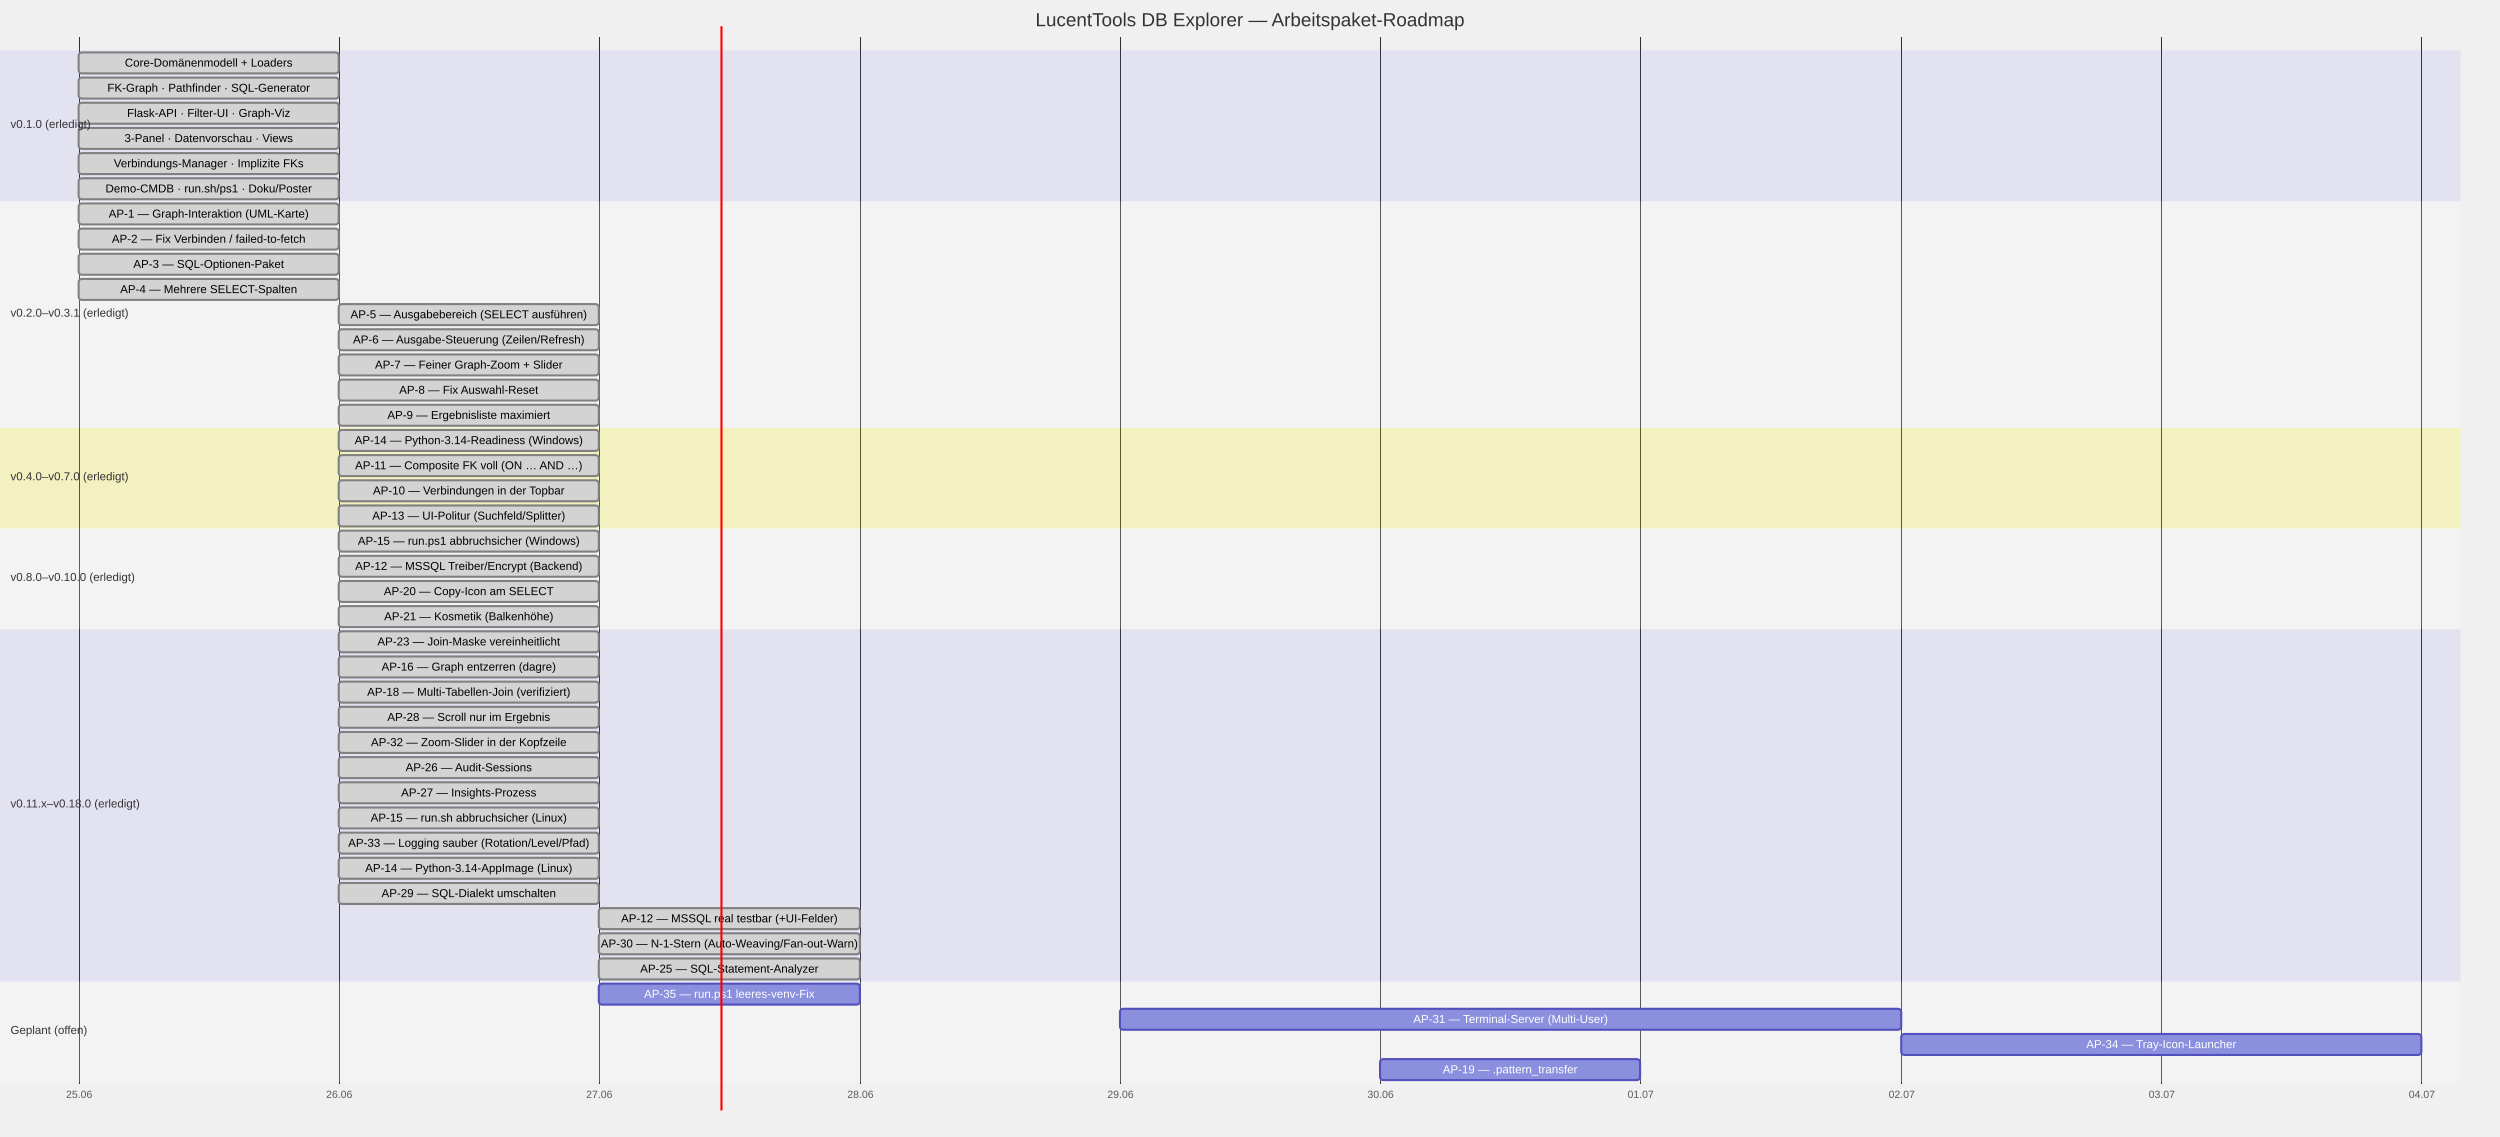
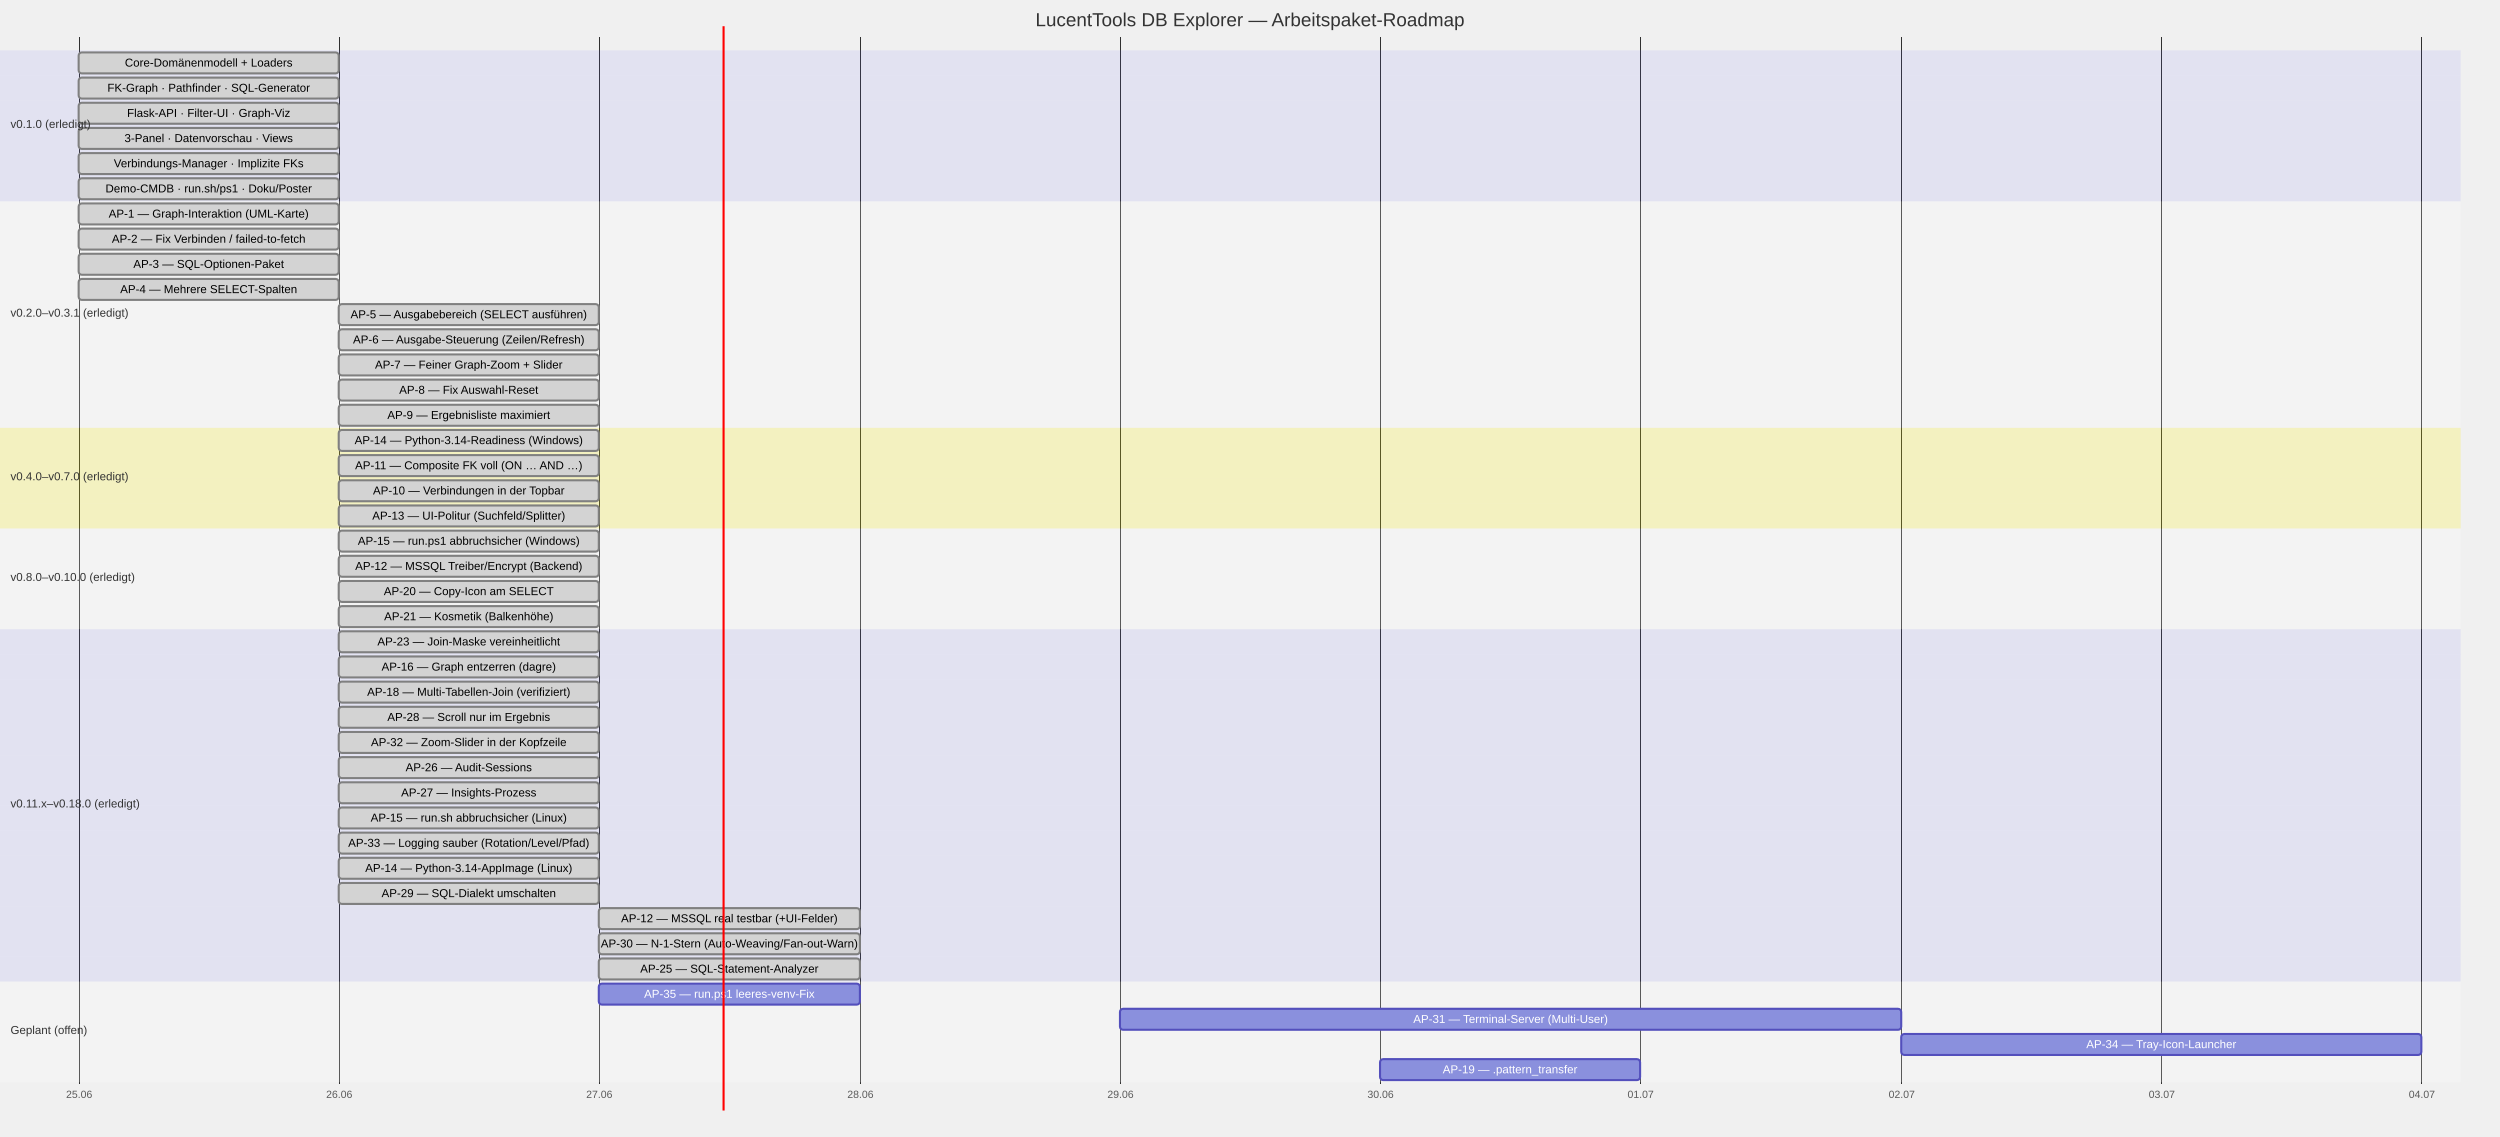
<svg xmlns="http://www.w3.org/2000/svg" id="my-svg" width="2384" viewBox="0 0 2384 1084" style="max-width: 2384px; background-color: transparent;" role="graphics-document document" aria-roledescription="gantt">
  <style>#my-svg{font-family:"trebuchet ms",verdana,arial,sans-serif;font-size:16px;fill:#333;}@keyframes edge-animation-frame{from{stroke-dashoffset:0;}}@keyframes dash{to{stroke-dashoffset:0;}}#my-svg .edge-animation-slow{stroke-dasharray:9,5!important;stroke-dashoffset:900;animation:dash 50s linear infinite;stroke-linecap:round;}#my-svg .edge-animation-fast{stroke-dasharray:9,5!important;stroke-dashoffset:900;animation:dash 20s linear infinite;stroke-linecap:round;}#my-svg .error-icon{fill:#552222;}#my-svg .error-text{fill:#552222;stroke:#552222;}#my-svg .edge-thickness-normal{stroke-width:1px;}#my-svg .edge-thickness-thick{stroke-width:3.5px;}#my-svg .edge-pattern-solid{stroke-dasharray:0;}#my-svg .edge-thickness-invisible{stroke-width:0;fill:none;}#my-svg .edge-pattern-dashed{stroke-dasharray:3;}#my-svg .edge-pattern-dotted{stroke-dasharray:2;}#my-svg .marker{fill:#333333;stroke:#333333;}#my-svg .marker.cross{stroke:#333333;}#my-svg svg{font-family:"trebuchet ms",verdana,arial,sans-serif;font-size:16px;}#my-svg p{margin:0;}#my-svg .mermaid-main-font{font-family:"trebuchet ms",verdana,arial,sans-serif;}#my-svg .exclude-range{fill:#eeeeee;}#my-svg .section{stroke:none;opacity:0.2;}#my-svg .section0{fill:rgba(102, 102, 255, 0.49);}#my-svg .section2{fill:#fff400;}#my-svg .section1,#my-svg .section3{fill:white;opacity:0.2;}#my-svg .sectionTitle0{fill:#333;}#my-svg .sectionTitle1{fill:#333;}#my-svg .sectionTitle2{fill:#333;}#my-svg .sectionTitle3{fill:#333;}#my-svg .sectionTitle{text-anchor:start;font-family:"trebuchet ms",verdana,arial,sans-serif;}#my-svg .grid .tick{stroke:lightgrey;opacity:0.8;shape-rendering:crispEdges;}#my-svg .grid .tick text{font-family:"trebuchet ms",verdana,arial,sans-serif;fill:#333;}#my-svg .grid path{stroke-width:0;}#my-svg .today{fill:none;stroke:red;stroke-width:2px;}#my-svg .task{stroke-width:2;}#my-svg .taskText{text-anchor:middle;font-family:"trebuchet ms",verdana,arial,sans-serif;}#my-svg .taskTextOutsideRight{fill:black;text-anchor:start;font-family:"trebuchet ms",verdana,arial,sans-serif;}#my-svg .taskTextOutsideLeft{fill:black;text-anchor:end;}#my-svg .task.clickable{cursor:pointer;}#my-svg .taskText.clickable{cursor:pointer;fill:#003163!important;font-weight:bold;}#my-svg .taskTextOutsideLeft.clickable{cursor:pointer;fill:#003163!important;font-weight:bold;}#my-svg .taskTextOutsideRight.clickable{cursor:pointer;fill:#003163!important;font-weight:bold;}#my-svg .taskText0,#my-svg .taskText1,#my-svg .taskText2,#my-svg .taskText3{fill:white;}#my-svg .task0,#my-svg .task1,#my-svg .task2,#my-svg .task3{fill:#8a90dd;stroke:#534fbc;}#my-svg .taskTextOutside0,#my-svg .taskTextOutside2{fill:black;}#my-svg .taskTextOutside1,#my-svg .taskTextOutside3{fill:black;}#my-svg .active0,#my-svg .active1,#my-svg .active2,#my-svg .active3{fill:#bfc7ff;stroke:#534fbc;}#my-svg .activeText0,#my-svg .activeText1,#my-svg .activeText2,#my-svg .activeText3{fill:black!important;}#my-svg .done0,#my-svg .done1,#my-svg .done2,#my-svg .done3{stroke:grey;fill:lightgrey;stroke-width:2;}#my-svg .doneText0,#my-svg .doneText1,#my-svg .doneText2,#my-svg .doneText3{fill:black!important;}#my-svg .doneText0.taskTextOutsideLeft,#my-svg .doneText0.taskTextOutsideRight,#my-svg .doneText1.taskTextOutsideLeft,#my-svg .doneText1.taskTextOutsideRight,#my-svg .doneText2.taskTextOutsideLeft,#my-svg .doneText2.taskTextOutsideRight,#my-svg .doneText3.taskTextOutsideLeft,#my-svg .doneText3.taskTextOutsideRight{fill:black!important;}#my-svg .crit0,#my-svg .crit1,#my-svg .crit2,#my-svg .crit3{stroke:#ff8888;fill:red;stroke-width:2;}#my-svg .activeCrit0,#my-svg .activeCrit1,#my-svg .activeCrit2,#my-svg .activeCrit3{stroke:#ff8888;fill:#bfc7ff;stroke-width:2;}#my-svg .doneCrit0,#my-svg .doneCrit1,#my-svg .doneCrit2,#my-svg .doneCrit3{stroke:#ff8888;fill:lightgrey;stroke-width:2;cursor:pointer;shape-rendering:crispEdges;}#my-svg .milestone{transform:rotate(45deg) scale(0.8,0.8);}#my-svg .milestoneText{font-style:italic;}#my-svg .doneCritText0,#my-svg .doneCritText1,#my-svg .doneCritText2,#my-svg .doneCritText3{fill:black!important;}#my-svg .doneCritText0.taskTextOutsideLeft,#my-svg .doneCritText0.taskTextOutsideRight,#my-svg .doneCritText1.taskTextOutsideLeft,#my-svg .doneCritText1.taskTextOutsideRight,#my-svg .doneCritText2.taskTextOutsideLeft,#my-svg .doneCritText2.taskTextOutsideRight,#my-svg .doneCritText3.taskTextOutsideLeft,#my-svg .doneCritText3.taskTextOutsideRight{fill:black!important;}#my-svg .vert{stroke:navy;}#my-svg .vertText{font-size:15px;text-anchor:middle;fill:navy!important;}#my-svg .activeCritText0,#my-svg .activeCritText1,#my-svg .activeCritText2,#my-svg .activeCritText3{fill:black!important;}#my-svg .titleText{text-anchor:middle;font-size:18px;fill:#333;font-family:"trebuchet ms",verdana,arial,sans-serif;}#my-svg .node .neo-node{stroke:#9370DB;}#my-svg [data-look="neo"].node rect,#my-svg [data-look="neo"].cluster rect,#my-svg [data-look="neo"].node polygon{stroke:#9370DB;filter:drop-shadow(1px 2px 2px rgba(185, 185, 185, 1));}#my-svg [data-look="neo"].node path{stroke:#9370DB;stroke-width:1px;}#my-svg [data-look="neo"].node .outer-path{filter:drop-shadow(1px 2px 2px rgba(185, 185, 185, 1));}#my-svg [data-look="neo"].node .neo-line path{stroke:#9370DB;filter:none;}#my-svg [data-look="neo"].node circle{stroke:#9370DB;filter:drop-shadow(1px 2px 2px rgba(185, 185, 185, 1));}#my-svg [data-look="neo"].node circle .state-start{fill:#000000;}#my-svg [data-look="neo"].icon-shape .icon{fill:#9370DB;filter:drop-shadow(1px 2px 2px rgba(185, 185, 185, 1));}#my-svg [data-look="neo"].icon-shape .icon-neo path{stroke:#9370DB;filter:drop-shadow(1px 2px 2px rgba(185, 185, 185, 1));}#my-svg :root{--mermaid-font-family:"trebuchet ms",verdana,arial,sans-serif;}</style>
  <g />
  <g class="grid" transform="translate(75, 1034)" fill="none" font-size="10" font-family="sans-serif" text-anchor="middle">
    <path class="domain" stroke="currentColor" d="M0.5,-999V0.5H2234.5V-999" />
    <g class="tick" opacity="1" transform="translate(0.5,0)">
      <line stroke="currentColor" y2="-999" />
      <text fill="#000" y="3" dy="1em" stroke="none" font-size="10" style="text-anchor: middle;"> 25.06</text>
    </g>
    <g class="tick" opacity="1" transform="translate(248.5,0)">
      <line stroke="currentColor" y2="-999" />
      <text fill="#000" y="3" dy="1em" stroke="none" font-size="10" style="text-anchor: middle;"> 26.06</text>
    </g>
    <g class="tick" opacity="1" transform="translate(496.5,0)">
      <line stroke="currentColor" y2="-999" />
      <text fill="#000" y="3" dy="1em" stroke="none" font-size="10" style="text-anchor: middle;"> 27.06</text>
    </g>
    <g class="tick" opacity="1" transform="translate(745.5,0)">
      <line stroke="currentColor" y2="-999" />
      <text fill="#000" y="3" dy="1em" stroke="none" font-size="10" style="text-anchor: middle;"> 28.06</text>
    </g>
    <g class="tick" opacity="1" transform="translate(993.5,0)">
      <line stroke="currentColor" y2="-999" />
      <text fill="#000" y="3" dy="1em" stroke="none" font-size="10" style="text-anchor: middle;"> 29.06</text>
    </g>
    <g class="tick" opacity="1" transform="translate(1241.5,0)">
      <line stroke="currentColor" y2="-999" />
      <text fill="#000" y="3" dy="1em" stroke="none" font-size="10" style="text-anchor: middle;"> 30.06</text>
    </g>
    <g class="tick" opacity="1" transform="translate(1489.5,0)">
      <line stroke="currentColor" y2="-999" />
      <text fill="#000" y="3" dy="1em" stroke="none" font-size="10" style="text-anchor: middle;"> 01.07</text>
    </g>
    <g class="tick" opacity="1" transform="translate(1738.5,0)">
      <line stroke="currentColor" y2="-999" />
      <text fill="#000" y="3" dy="1em" stroke="none" font-size="10" style="text-anchor: middle;"> 02.07</text>
    </g>
    <g class="tick" opacity="1" transform="translate(1986.5,0)">
      <line stroke="currentColor" y2="-999" />
      <text fill="#000" y="3" dy="1em" stroke="none" font-size="10" style="text-anchor: middle;"> 03.07</text>
    </g>
    <g class="tick" opacity="1" transform="translate(2234.5,0)">
      <line stroke="currentColor" y2="-999" />
      <text fill="#000" y="3" dy="1em" stroke="none" font-size="10" style="text-anchor: middle;"> 04.07</text>
    </g>
  </g>
  <g>
    <rect x="0" y="48" width="2346.5" height="24" class="section section0" />
    <rect x="0" y="72" width="2346.5" height="24" class="section section0" />
    <rect x="0" y="96" width="2346.5" height="24" class="section section0" />
    <rect x="0" y="120" width="2346.5" height="24" class="section section0" />
    <rect x="0" y="144" width="2346.5" height="24" class="section section0" />
    <rect x="0" y="168" width="2346.5" height="24" class="section section0" />
    <rect x="0" y="192" width="2346.5" height="24" class="section section1" />
    <rect x="0" y="216" width="2346.5" height="24" class="section section1" />
    <rect x="0" y="240" width="2346.5" height="24" class="section section1" />
    <rect x="0" y="264" width="2346.5" height="24" class="section section1" />
    <rect x="0" y="288" width="2346.5" height="24" class="section section1" />
    <rect x="0" y="312" width="2346.5" height="24" class="section section1" />
    <rect x="0" y="336" width="2346.5" height="24" class="section section1" />
    <rect x="0" y="360" width="2346.5" height="24" class="section section1" />
    <rect x="0" y="384" width="2346.5" height="24" class="section section1" />
    <rect x="0" y="408" width="2346.5" height="24" class="section section2" />
    <rect x="0" y="432" width="2346.5" height="24" class="section section2" />
    <rect x="0" y="456" width="2346.5" height="24" class="section section2" />
    <rect x="0" y="480" width="2346.5" height="24" class="section section2" />
    <rect x="0" y="504" width="2346.5" height="24" class="section section3" />
    <rect x="0" y="528" width="2346.5" height="24" class="section section3" />
    <rect x="0" y="552" width="2346.5" height="24" class="section section3" />
    <rect x="0" y="576" width="2346.5" height="24" class="section section3" />
    <rect x="0" y="600" width="2346.5" height="24" class="section section0" />
    <rect x="0" y="624" width="2346.5" height="24" class="section section0" />
    <rect x="0" y="648" width="2346.5" height="24" class="section section0" />
    <rect x="0" y="672" width="2346.5" height="24" class="section section0" />
    <rect x="0" y="696" width="2346.5" height="24" class="section section0" />
    <rect x="0" y="720" width="2346.5" height="24" class="section section0" />
    <rect x="0" y="744" width="2346.5" height="24" class="section section0" />
    <rect x="0" y="768" width="2346.5" height="24" class="section section0" />
    <rect x="0" y="792" width="2346.5" height="24" class="section section0" />
    <rect x="0" y="816" width="2346.5" height="24" class="section section0" />
    <rect x="0" y="840" width="2346.5" height="24" class="section section0" />
    <rect x="0" y="864" width="2346.5" height="24" class="section section0" />
    <rect x="0" y="888" width="2346.5" height="24" class="section section0" />
    <rect x="0" y="912" width="2346.5" height="24" class="section section0" />
    <rect x="0" y="936" width="2346.5" height="24" class="section section1" />
    <rect x="0" y="960" width="2346.5" height="24" class="section section1" />
    <rect x="0" y="1008" width="2346.5" height="24" class="section section1" />
    <rect x="0" y="984" width="2346.5" height="24" class="section section1" />
  </g>
  <g>
    <rect id="my-svg-d1" rx="3" ry="3" x="75" y="50" width="248" height="20" transform-origin="199px 60px" class="task done0" />
    <rect id="my-svg-d2" rx="3" ry="3" x="75" y="74" width="248" height="20" transform-origin="199px 84px" class="task done0" />
    <rect id="my-svg-d3" rx="3" ry="3" x="75" y="98" width="248" height="20" transform-origin="199px 108px" class="task done0" />
    <rect id="my-svg-d4" rx="3" ry="3" x="75" y="122" width="248" height="20" transform-origin="199px 132px" class="task done0" />
    <rect id="my-svg-d5" rx="3" ry="3" x="75" y="146" width="248" height="20" transform-origin="199px 156px" class="task done0" />
    <rect id="my-svg-d6" rx="3" ry="3" x="75" y="170" width="248" height="20" transform-origin="199px 180px" class="task done0" />
    <rect id="my-svg-a1" rx="3" ry="3" x="75" y="194" width="248" height="20" transform-origin="199px 204px" class="task done1" />
    <rect id="my-svg-a2" rx="3" ry="3" x="75" y="218" width="248" height="20" transform-origin="199px 228px" class="task done1" />
    <rect id="my-svg-a3" rx="3" ry="3" x="75" y="242" width="248" height="20" transform-origin="199px 252px" class="task done1" />
    <rect id="my-svg-a4" rx="3" ry="3" x="75" y="266" width="248" height="20" transform-origin="199px 276px" class="task done1" />
    <rect id="my-svg-a5" rx="3" ry="3" x="323" y="290" width="248" height="20" transform-origin="447px 300px" class="task done1" />
    <rect id="my-svg-a6" rx="3" ry="3" x="323" y="314" width="248" height="20" transform-origin="447px 324px" class="task done1" />
    <rect id="my-svg-a7" rx="3" ry="3" x="323" y="338" width="248" height="20" transform-origin="447px 348px" class="task done1" />
    <rect id="my-svg-a8" rx="3" ry="3" x="323" y="362" width="248" height="20" transform-origin="447px 372px" class="task done1" />
    <rect id="my-svg-a9" rx="3" ry="3" x="323" y="386" width="248" height="20" transform-origin="447px 396px" class="task done1" />
    <rect id="my-svg-b1" rx="3" ry="3" x="323" y="410" width="248" height="20" transform-origin="447px 420px" class="task done2" />
    <rect id="my-svg-b2" rx="3" ry="3" x="323" y="434" width="248" height="20" transform-origin="447px 444px" class="task done2" />
    <rect id="my-svg-b3" rx="3" ry="3" x="323" y="458" width="248" height="20" transform-origin="447px 468px" class="task done2" />
    <rect id="my-svg-b4" rx="3" ry="3" x="323" y="482" width="248" height="20" transform-origin="447px 492px" class="task done2" />
    <rect id="my-svg-c1" rx="3" ry="3" x="323" y="506" width="248" height="20" transform-origin="447px 516px" class="task done3" />
    <rect id="my-svg-c2" rx="3" ry="3" x="323" y="530" width="248" height="20" transform-origin="447px 540px" class="task done3" />
    <rect id="my-svg-c3" rx="3" ry="3" x="323" y="554" width="248" height="20" transform-origin="447px 564px" class="task done3" />
    <rect id="my-svg-c4" rx="3" ry="3" x="323" y="578" width="248" height="20" transform-origin="447px 588px" class="task done3" />
    <rect id="my-svg-e1" rx="3" ry="3" x="323" y="602" width="248" height="20" transform-origin="447px 612px" class="task done0" />
    <rect id="my-svg-e2" rx="3" ry="3" x="323" y="626" width="248" height="20" transform-origin="447px 636px" class="task done0" />
    <rect id="my-svg-e3" rx="3" ry="3" x="323" y="650" width="248" height="20" transform-origin="447px 660px" class="task done0" />
    <rect id="my-svg-e4" rx="3" ry="3" x="323" y="674" width="248" height="20" transform-origin="447px 684px" class="task done0" />
    <rect id="my-svg-e5" rx="3" ry="3" x="323" y="698" width="248" height="20" transform-origin="447px 708px" class="task done0" />
    <rect id="my-svg-e6" rx="3" ry="3" x="323" y="722" width="248" height="20" transform-origin="447px 732px" class="task done0" />
    <rect id="my-svg-e7" rx="3" ry="3" x="323" y="746" width="248" height="20" transform-origin="447px 756px" class="task done0" />
    <rect id="my-svg-e8" rx="3" ry="3" x="323" y="770" width="248" height="20" transform-origin="447px 780px" class="task done0" />
    <rect id="my-svg-e9" rx="3" ry="3" x="323" y="794" width="248" height="20" transform-origin="447px 804px" class="task done0" />
    <rect id="my-svg-e10" rx="3" ry="3" x="323" y="818" width="248" height="20" transform-origin="447px 828px" class="task done0" />
    <rect id="my-svg-e11" rx="3" ry="3" x="323" y="842" width="248" height="20" transform-origin="447px 852px" class="task done0" />
    <rect id="my-svg-e12" rx="3" ry="3" x="571" y="866" width="249" height="20" transform-origin="695.5px 876px" class="task done0" />
    <rect id="my-svg-e13" rx="3" ry="3" x="571" y="890" width="249" height="20" transform-origin="695.5px 900px" class="task done0" />
    <rect id="my-svg-e14" rx="3" ry="3" x="571" y="914" width="249" height="20" transform-origin="695.5px 924px" class="task done0" />
    <rect id="my-svg-p3" rx="3" ry="3" x="571" y="938" width="249" height="20" transform-origin="695.5px 948px" class="task task1" />
    <rect id="my-svg-p7" rx="3" ry="3" x="1068" y="962" width="745" height="20" transform-origin="1440.5px 972px" class="task task1" />
    <rect id="my-svg-p11" rx="3" ry="3" x="1316" y="1010" width="248" height="20" transform-origin="1440px 1020px" class="task task1" />
    <rect id="my-svg-p9" rx="3" ry="3" x="1813" y="986" width="496" height="20" transform-origin="2061px 996px" class="task task1" />
    <text id="my-svg-d1-text" font-size="11" x="199" y="63.5" class="taskText taskText0  doneText0 width-157.0771484375">Core-Domänenmodell + Loaders          </text>
    <text id="my-svg-d2-text" font-size="11" x="199" y="87.5" class="taskText taskText0  doneText0 width-191.59716796875">FK-Graph · Pathfinder · SQL-Generator </text>
    <text id="my-svg-d3-text" font-size="11" x="199" y="111.5" class="taskText taskText0  doneText0 width-155.171875">Flask-API · Filter-UI · Graph-Viz     </text>
    <text id="my-svg-d4-text" font-size="11" x="199" y="135.5" class="taskText taskText0  doneText0 width-158.5380859375">3-Panel · Datenvorschau · Views       </text>
    <text id="my-svg-d5-text" font-size="11" x="199" y="159.5" class="taskText taskText0  doneText0 width-179.1416015625">Verbindungs-Manager · Implizite FKs   </text>
    <text id="my-svg-d6-text" font-size="11" x="199" y="183.5" class="taskText taskText0  doneText0 width-194.73388671875">Demo-CMDB · run.sh/ps1 · Doku/Poster  </text>
    <text id="my-svg-a1-text" font-size="11" x="199" y="207.5" class="taskText taskText1  doneText1 width-187.953125">AP-1 — Graph-Interaktion (UML-Karte)        </text>
    <text id="my-svg-a2-text" font-size="11" x="199" y="231.5" class="taskText taskText1  doneText1 width-189.296875">AP-2 — Fix Verbinden / failed-to-fetch      </text>
    <text id="my-svg-a3-text" font-size="11" x="199" y="255.5" class="taskText taskText1  doneText1 width-136.41455078125">AP-3 — SQL-Optionen-Paket                   </text>
    <text id="my-svg-a4-text" font-size="11" x="199" y="279.5" class="taskText taskText1  doneText1 width-156.21875">AP-4 — Mehrere SELECT-Spalten               </text>
    <text id="my-svg-a5-text" font-size="11" x="447" y="303.5" class="taskText taskText1  doneText1 width-212.640625">AP-5 — Ausgabebereich (SELECT ausführen)    </text>
    <text id="my-svg-a6-text" font-size="11" x="447" y="327.5" class="taskText taskText1  doneText1 width-214.796875">AP-6 — Ausgabe-Steuerung (Zeilen/Refresh)   </text>
    <text id="my-svg-a7-text" font-size="11" x="447" y="351.5" class="taskText taskText1  doneText1 width-173.501953125">AP-7 — Feiner Graph-Zoom + Slider           </text>
    <text id="my-svg-a8-text" font-size="11" x="447" y="375.5" class="taskText taskText1  doneText1 width-125.8818359375">AP-8 — Fix Auswahl-Reset                    </text>
    <text id="my-svg-a9-text" font-size="11" x="447" y="399.5" class="taskText taskText1  doneText1 width-154.16064453125">AP-9 — Ergebnisliste maximiert              </text>
    <text id="my-svg-b1-text" font-size="11" x="447" y="423.5" class="taskText taskText2  doneText2 width-208.53125">AP-14 — Python-3.14-Readiness (Windows)     </text>
    <text id="my-svg-b2-text" font-size="11" x="447" y="447.5" class="taskText taskText2  doneText2 width-202.59375">AP-11 — Composite FK voll (ON … AND …)      </text>
    <text id="my-svg-b3-text" font-size="11" x="447" y="471.5" class="taskText taskText2  doneText2 width-179.13623046875">AP-10 — Verbindungen in der Topbar          </text>
    <text id="my-svg-b4-text" font-size="11" x="447" y="495.5" class="taskText taskText2  doneText2 width-185.84375">AP-13 — UI-Politur (Suchfeld/Splitter)      </text>
    <text id="my-svg-c1-text" font-size="11" x="447" y="519.5" class="taskText taskText3  doneText3 width-206.4375">AP-15 — run.ps1 abbruchsicher (Windows)     </text>
    <text id="my-svg-c2-text" font-size="11" x="447" y="543.5" class="taskText taskText3  doneText3 width-207.84375">AP-12 — MSSQL Treiber/Encrypt (Backend)     </text>
    <text id="my-svg-c3-text" font-size="11" x="447" y="567.5" class="taskText taskText3  doneText3 width-149.162109375">AP-20 — Copy-Icon am SELECT                 </text>
    <text id="my-svg-c4-text" font-size="11" x="447" y="591.5" class="taskText taskText3  doneText3 width-155.546875">AP-21 — Kosmetik (Balkenhöhe)               </text>
    <text id="my-svg-e1-text" font-size="11" x="447" y="615.5" class="taskText taskText0  doneText0 width-173.287109375">AP-23 — Join-Maske vereinheitlicht          </text>
    <text id="my-svg-e2-text" font-size="11" x="447" y="639.5" class="taskText taskText0  doneText0 width-163.109375">AP-16 — Graph entzerren (dagre)             </text>
    <text id="my-svg-e3-text" font-size="11" x="447" y="663.5" class="taskText taskText0  doneText0 width-197.640625">AP-18 — Multi-Tabellen-Join (verifiziert)   </text>
    <text id="my-svg-e4-text" font-size="11" x="447" y="687.5" class="taskText taskText0  doneText0 width-150.77685546875">AP-28 — Scroll nur im Ergebnis              </text>
    <text id="my-svg-e5-text" font-size="11" x="447" y="711.5" class="taskText taskText0  doneText0 width-183.1875">AP-32 — Zoom-Slider in der Kopfzeile        </text>
    <text id="my-svg-e6-text" font-size="11" x="447" y="735.5" class="taskText taskText0  doneText0 width-112.70654296875">AP-26 — Audit-Sessions                      </text>
    <text id="my-svg-e7-text" font-size="11" x="447" y="759.5" class="taskText taskText0  doneText0 width-120.41943359375">AP-27 — Insights-Prozess                    </text>
    <text id="my-svg-e8-text" font-size="11" x="447" y="783.5" class="taskText taskText0  doneText0 width-183.75">AP-15 — run.sh abbruchsicher (Linux)        </text>
    <text id="my-svg-e9-text" font-size="11" x="447" y="807.5" class="taskText taskText0  doneText0 width-228.703125">AP-33 — Logging sauber (Rotation/Level/Pfad) </text>
    <text id="my-svg-e10-text" font-size="11" x="447" y="831.5" class="taskText taskText0  doneText0 width-192.046875">AP-14 — Python-3.14-AppImage (Linux)         </text>
    <text id="my-svg-e11-text" font-size="11" x="447" y="855.5" class="taskText taskText0  doneText0 width-159.8125">AP-29 — SQL-Dialekt umschalten               </text>
    <text id="my-svg-e12-text" font-size="11" x="695.5" y="879.5" class="taskText taskText0  doneText0 width-197.984375">AP-12 — MSSQL real testbar (+UI-Felder)      </text>
    <text id="my-svg-e13-text" font-size="11" x="695.5" y="903.5" class="taskText taskText0  doneText0 width-241.125">AP-30 — N-1-Stern (Auto-Weaving/Fan-out-Warn) </text>
    <text id="my-svg-e14-text" font-size="11" x="695.5" y="927.5" class="taskText taskText0  doneText0 width-163.7373046875">AP-25 — SQL-Statement-Analyzer               </text>
    <text id="my-svg-p3-text" font-size="11" x="695.5" y="951.5" class="taskText taskText1  width-158.646484375">AP-35 — run.ps1 leeres-venv-Fix             </text>
    <text id="my-svg-p7-text" font-size="11" x="1440.5" y="975.5" class="taskText taskText1  width-182.421875">AP-31 — Terminal-Server (Multi-User)        </text>
    <text id="my-svg-p11-text" font-size="11" x="1440" y="1023.5" class="taskText taskText1  width-129.57177734375">AP-19 — .pattern_transfer                   </text>
    <text id="my-svg-p9-text" font-size="11" x="2061" y="999.5" class="taskText taskText1  width-137.6875">AP-34 — Tray-Icon-Launcher                  </text>
  </g>
  <g>
    <text dy="0em" x="10" y="122" font-size="11" class="sectionTitle sectionTitle0">
      <tspan alignment-baseline="central" x="10">v0.1.0 (erledigt)</tspan>
    </text>
    <text dy="0em" x="10" y="302" font-size="11" class="sectionTitle sectionTitle1">
      <tspan alignment-baseline="central" x="10">v0.2.0–v0.3.1 (erledigt)</tspan>
    </text>
    <text dy="0em" x="10" y="458" font-size="11" class="sectionTitle sectionTitle2">
      <tspan alignment-baseline="central" x="10">v0.4.0–v0.7.0 (erledigt)</tspan>
    </text>
    <text dy="0em" x="10" y="554" font-size="11" class="sectionTitle sectionTitle3">
      <tspan alignment-baseline="central" x="10">v0.8.0–v0.10.0 (erledigt)</tspan>
    </text>
    <text dy="0em" x="10" y="770" font-size="11" class="sectionTitle sectionTitle0">
      <tspan alignment-baseline="central" x="10">v0.11.x–v0.18.0 (erledigt)</tspan>
    </text>
    <text dy="0em" x="10" y="986" font-size="11" class="sectionTitle sectionTitle1">
      <tspan alignment-baseline="central" x="10">Geplant (offen)</tspan>
    </text>
  </g>
  <g class="today">
-     <line x1="688" x2="688" y1="25" y2="1059" class="today" />
+     <line x1="690" x2="690" y1="25" y2="1059" class="today" />
  </g>
  <text x="1192" y="25" class="titleText">LucentTools DB Explorer — Arbeitspaket-Roadmap</text>
</svg>
